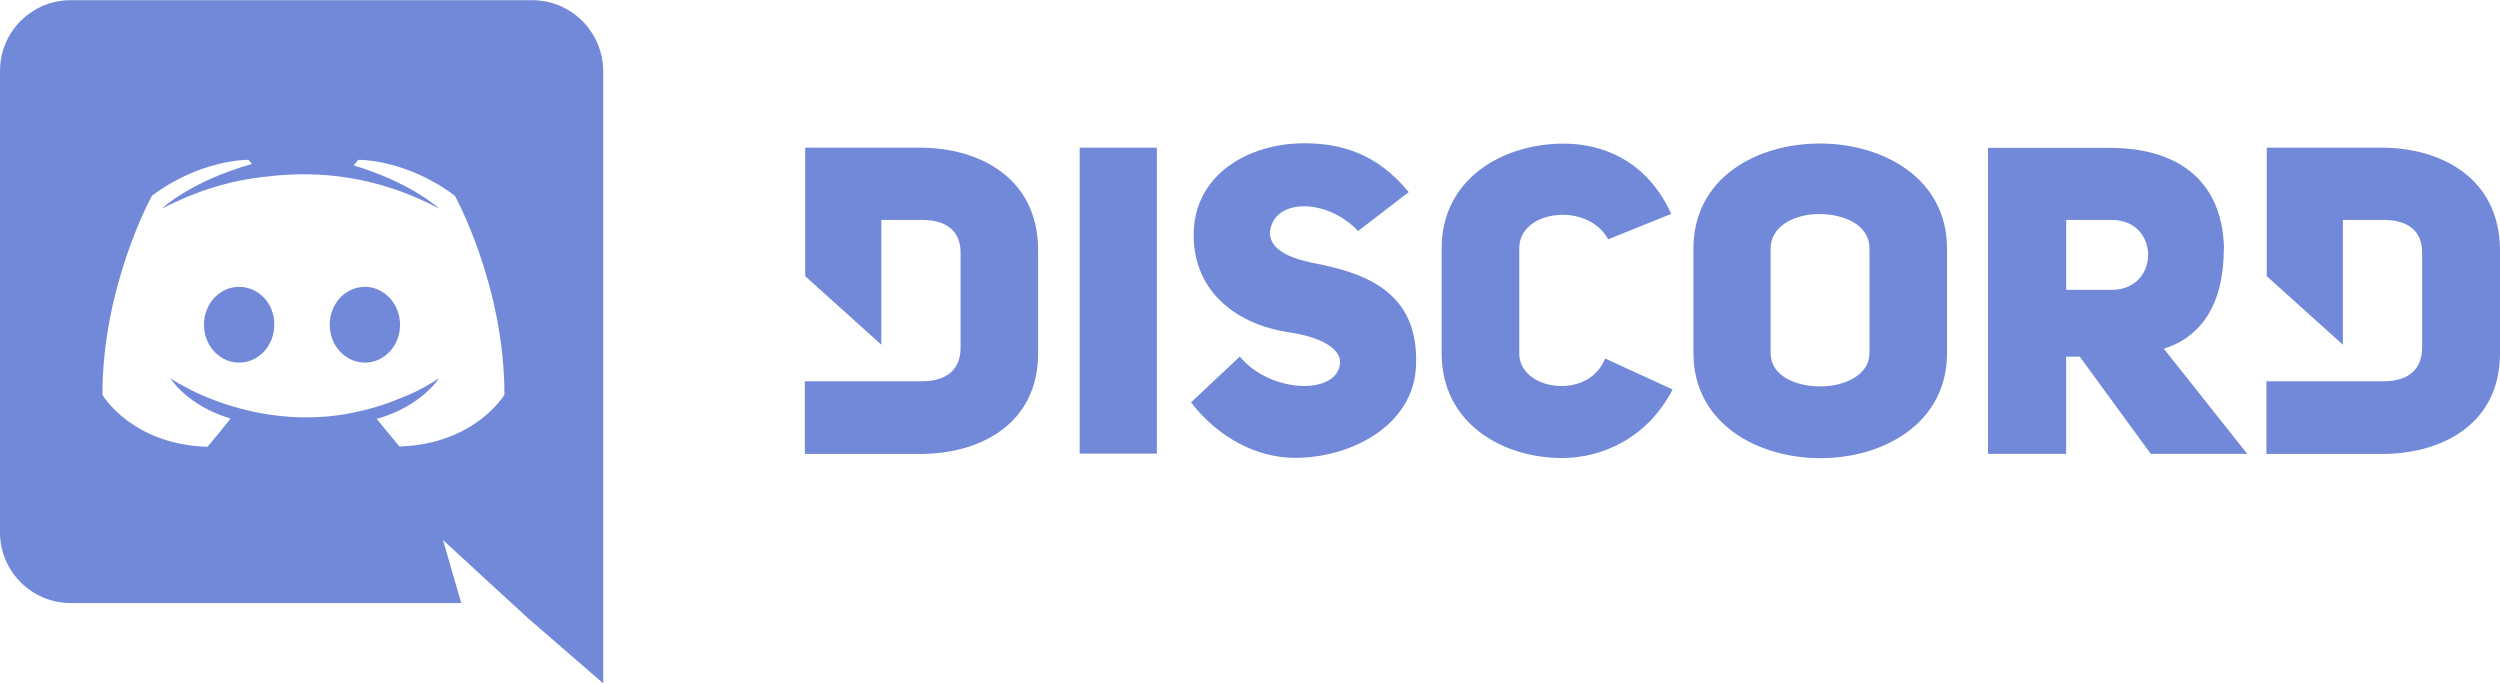
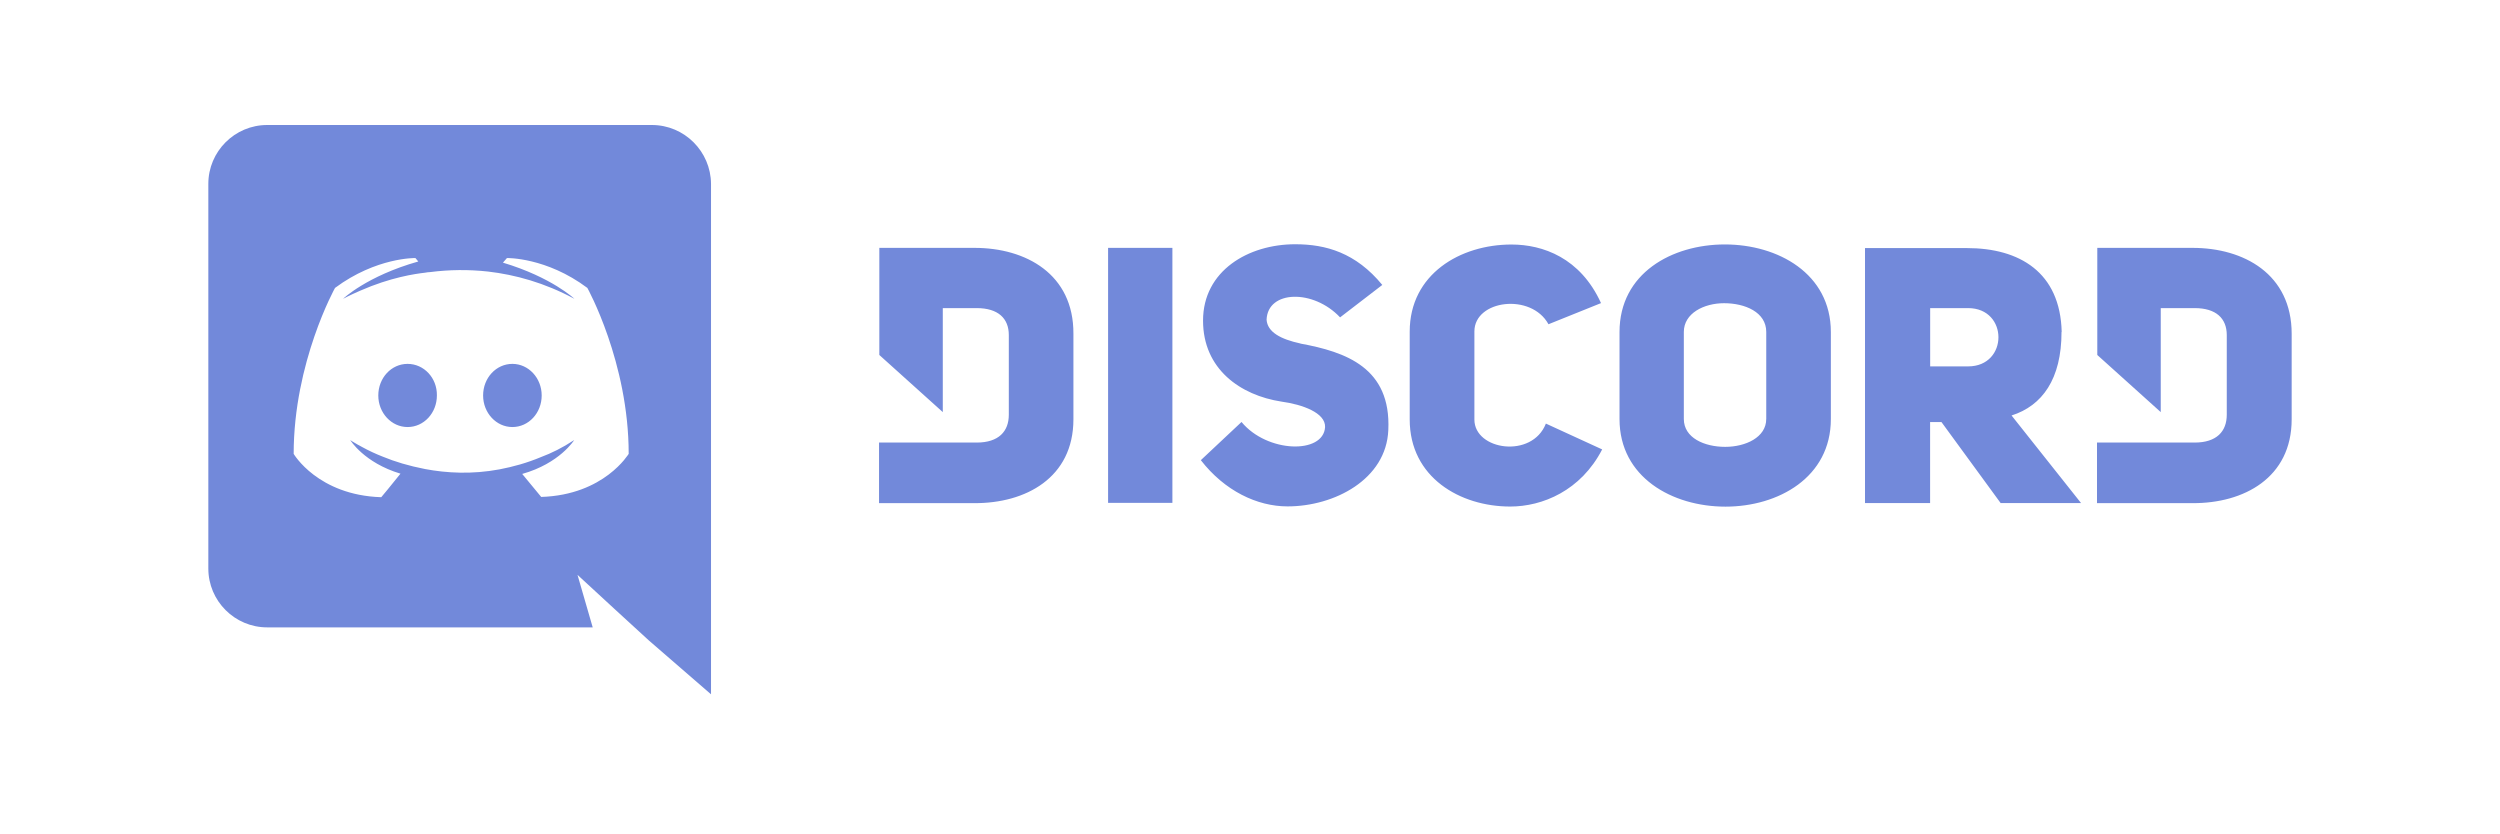
- <svg xmlns="http://www.w3.org/2000/svg" viewBox="0 0 256 69.963" width="256" height="70" fill="#7289da">
-   <path d="M37.363 29.354c-2 0-3.6 1.73-3.6 3.88s1.623 3.88 3.6 3.88c2 0 3.6-1.73 3.6-3.88s-1.623-3.88-3.6-3.88zm-12.878 0c-2 0-3.6 1.73-3.6 3.88s1.623 3.88 3.6 3.88c2 0 3.6-1.73 3.6-3.88.035-2.152-1.588-3.88-3.6-3.88zM54.5 0H7.233C3.246 0 0 3.246 0 7.233V54.5c0 3.987 3.246 7.233 7.233 7.233h40l-1.87-6.456 4.516 4.163 4.27 3.916 7.62 6.598V7.233C61.742 3.246 58.496 0 54.5 0zM40.9 45.7l-2.33-2.822c4.622-1.305 6.386-4.163 6.386-4.163-1.447.953-2.822 1.623-4.057 2.082-1.764.74-3.458 1.2-5.116 1.517-3.387.635-6.492.46-9.138-.035-2-.388-3.74-.917-5.186-1.517a20.91 20.91 0 0 1-2.576-1.2c-.106-.07-.212-.106-.318-.176-.07-.035-.106-.07-.14-.07-.635-.353-.988-.6-.988-.6s1.693 2.787 6.174 4.128c-1.058 1.34-2.364 2.893-2.364 2.893-7.797-.247-10.76-5.327-10.76-5.327 0-11.255 5.08-20.392 5.08-20.392 5.08-3.775 9.88-3.67 9.88-3.67l.353.423c-6.35 1.8-9.244 4.587-9.244 4.587s.776-.423 2.082-.988c3.775-1.658 6.774-2.082 8-2.223.212-.035.388-.07.6-.07a29.83 29.83 0 0 1 7.127-.07c3.352.388 6.95 1.376 10.62 3.352 0 0-2.787-2.646-8.785-4.445l.494-.565s4.834-.106 9.88 3.67c0 0 5.08 9.138 5.08 20.393 0-.035-2.964 5.045-10.76 5.292zm53.275-30.6H82.452v13.16l7.797 7.02V22.5h4.163c2.646 0 3.95 1.27 3.95 3.316V35.6c0 2.046-1.235 3.422-3.95 3.422H82.417v7.444H94.13c6.28.035 12.172-3.105 12.172-10.302V25.65c.035-7.338-5.857-10.55-12.137-10.55zm61.4 21.063V25.367c0-3.88 6.986-4.763 9.103-.882l6.456-2.6c-2.54-5.574-7.162-7.197-11.008-7.197-6.28 0-12.5 3.634-12.5 10.7v10.796c0 7.127 6.2 10.7 12.348 10.7 3.95 0 8.68-1.94 11.3-7.02l-6.915-3.175c-1.693 4.34-8.785 3.28-8.785-.494zM134.2 26.85c-2.434-.53-4.057-1.4-4.163-2.928.14-3.634 5.75-3.775 9.032-.282l5.186-3.987c-3.246-3.95-6.915-5-10.7-5-5.75 0-11.325 3.246-11.325 9.385 0 5.963 4.587 9.173 9.632 9.95 2.576.353 5.433 1.376 5.363 3.14-.212 3.352-7.127 3.175-10.267-.635l-5 4.692c2.928 3.775 6.915 5.68 10.655 5.68 5.75 0 12.137-3.316 12.384-9.385.353-7.656-5.222-9.596-10.796-10.62zm-23.64 19.58h7.903V15.1h-7.903v31.33zM243.828 15.1h-11.713v13.16l7.797 7.02V22.5h4.163c2.646 0 3.95 1.27 3.95 3.316V35.6c0 2.046-1.235 3.422-3.95 3.422H232.08v7.444h11.75C250.108 46.5 256 43.36 256 36.163V25.65c0-7.338-5.892-10.55-12.172-10.55zm-57.473-.423c-6.492 0-12.948 3.528-12.948 10.76v10.7c0 7.162 6.492 10.76 13.02 10.76 6.492 0 12.948-3.6 12.948-10.76v-10.7c0-7.197-6.527-10.76-13.02-10.76zm5.08 21.45c0 2.258-2.54 3.422-5.045 3.422-2.54 0-5.08-1.094-5.08-3.422v-10.7c0-2.293 2.47-3.528 4.94-3.528 2.576 0 5.186 1.094 5.186 3.528v10.7zm36.304-10.7c-.176-7.338-5.186-10.302-11.643-10.302H203.57v31.33h8v-9.95h1.4l7.268 9.95h9.88l-8.538-10.76c3.775-1.2 6.14-4.48 6.14-10.267zm-11.502 4.234h-4.657V22.5h4.657c4.975 0 4.975 7.162 0 7.162z" />
+ <svg xmlns="http://www.w3.org/2000/svg" viewBox="0 0 120 40">
+   <path fill="#7289DA" d="M14.595,11.466 C13.814,11.466 13.189,12.142 13.189,12.982 C13.189,13.822 13.823,14.498 14.595,14.498 C15.376,14.498 16.001,13.822 16.001,12.982 C16.001,12.142 15.367,11.466 14.595,11.466 L14.595,11.466 Z M9.564,11.466 C8.783,11.466 8.158,12.142 8.158,12.982 C8.158,13.822 8.792,14.498 9.564,14.498 C10.346,14.498 10.971,13.822 10.971,12.982 C10.984,12.141 10.35,11.466 9.564,11.466 L9.564,11.466 Z M21.289,0 L2.825,0 C1.268,0 0,1.268 0,2.825 L0,21.289 C0,22.846 1.268,24.114 2.825,24.114 L18.45,24.114 L17.72,21.593 L19.484,23.219 L21.152,24.748 L24.129,27.326 L24.129,2.825 C24.118,1.268 22.85,0 21.289,0 Z M15.977,17.852 L15.066,16.749 C16.872,16.239 17.561,15.123 17.561,15.123 C16.996,15.495 16.459,15.757 15.976,15.936 C15.287,16.225 14.625,16.405 13.978,16.529 C12.655,16.777 11.442,16.709 10.408,16.515 C9.627,16.364 8.947,16.157 8.382,15.923 C8.037,15.789 7.701,15.633 7.376,15.454 C7.335,15.427 7.293,15.412 7.252,15.385 C7.225,15.371 7.211,15.358 7.197,15.358 C6.949,15.22 6.811,15.123 6.811,15.123 C6.811,15.123 7.473,16.212 9.223,16.736 C8.81,17.259 8.3,17.866 8.3,17.866 C5.254,17.77 4.096,15.785 4.096,15.785 C4.096,11.389 6.081,7.82 6.081,7.82 C8.065,6.345 9.94,6.386 9.94,6.386 L10.078,6.551 C7.598,7.254 6.467,8.343 6.467,8.343 C6.467,8.343 6.77,8.178 7.28,7.957 C8.755,7.309 9.927,7.144 10.405,7.089 C10.488,7.075 10.557,7.061 10.64,7.061 C11.563,6.941 12.498,6.932 13.424,7.034 C14.733,7.186 16.139,7.571 17.572,8.343 C17.572,8.343 16.484,7.31 14.141,6.607 L14.334,6.386 C14.334,6.386 16.222,6.345 18.193,7.82 C18.193,7.82 20.177,11.389 20.177,15.786 C20.177,15.772 19.02,17.757 15.974,17.853 L15.977,17.852 Z M36.787,5.898 L32.208,5.898 L32.208,11.039 L35.254,13.781 L35.254,8.789 L36.88,8.789 C37.913,8.789 38.423,9.285 38.423,10.084 L38.423,13.906 C38.423,14.705 37.94,15.243 36.88,15.243 L32.194,15.243 L32.194,18.151 L36.77,18.151 C39.223,18.164 41.524,16.938 41.524,14.127 L41.524,10.02 C41.538,7.153 39.236,5.898 36.783,5.898 L36.787,5.898 Z M60.771,14.126 L60.771,9.909 C60.771,8.393 63.5,8.048 64.327,9.564 L66.849,8.549 C65.857,6.371 64.052,5.737 62.549,5.737 C60.096,5.737 57.666,7.157 57.666,9.917 L57.666,14.134 C57.666,16.918 60.088,18.314 62.49,18.314 C64.033,18.314 65.88,17.556 66.904,15.572 L64.203,14.332 C63.541,16.027 60.771,15.613 60.771,14.139 L60.771,14.126 Z M52.422,10.488 C51.471,10.281 50.837,9.941 50.796,9.345 C50.85,7.925 53.042,7.87 54.324,9.234 L56.35,7.677 C55.082,6.134 53.648,5.724 52.17,5.724 C49.924,5.724 47.746,6.992 47.746,9.39 C47.746,11.719 49.538,12.973 51.509,13.277 C52.515,13.414 53.631,13.814 53.604,14.503 C53.521,15.812 50.82,15.743 49.593,14.255 L47.64,16.088 C48.784,17.562 50.341,18.307 51.802,18.307 C54.048,18.307 56.543,17.011 56.639,14.641 C56.777,11.65 54.6,10.892 52.422,10.492 L52.422,10.488 Z M43.188,18.137 L46.275,18.137 L46.275,5.898 L43.188,5.898 L43.188,18.137 Z M95.245,5.898 L90.67,5.898 L90.67,11.039 L93.716,13.781 L93.716,8.789 L95.342,8.789 C96.375,8.789 96.885,9.285 96.885,10.084 L96.885,13.906 C96.885,14.705 96.402,15.243 95.342,15.243 L90.656,15.243 L90.656,18.151 L95.246,18.151 C97.698,18.164 100,16.938 100,14.126 L100,10.02 C100,7.153 97.698,5.898 95.245,5.898 Z M72.795,5.733 C70.259,5.733 67.737,7.111 67.737,9.936 L67.737,14.116 C67.737,16.914 70.273,18.319 72.823,18.319 C75.359,18.319 77.881,16.913 77.881,14.116 L77.881,9.936 C77.881,7.125 75.331,5.733 72.795,5.733 Z M74.779,14.112 C74.779,14.994 73.787,15.449 72.809,15.449 C71.816,15.449 70.824,15.021 70.824,14.112 L70.824,9.932 C70.824,9.037 71.789,8.554 72.754,8.554 C73.76,8.554 74.78,8.982 74.78,9.932 L74.78,14.112 L74.779,14.112 Z M88.961,9.932 C88.892,7.066 86.935,5.908 84.412,5.908 L79.52,5.908 L79.52,18.146 L82.645,18.146 L82.645,14.26 L83.191,14.26 L86.03,18.146 L89.89,18.146 L86.555,13.943 C88.029,13.475 88.953,12.193 88.953,9.933 L88.961,9.932 Z M84.468,11.586 L82.648,11.586 L82.648,8.789 L84.468,8.789 C86.411,8.789 86.411,11.587 84.468,11.587 L84.468,11.586 Z" transform="translate(10 6)" />
</svg>
